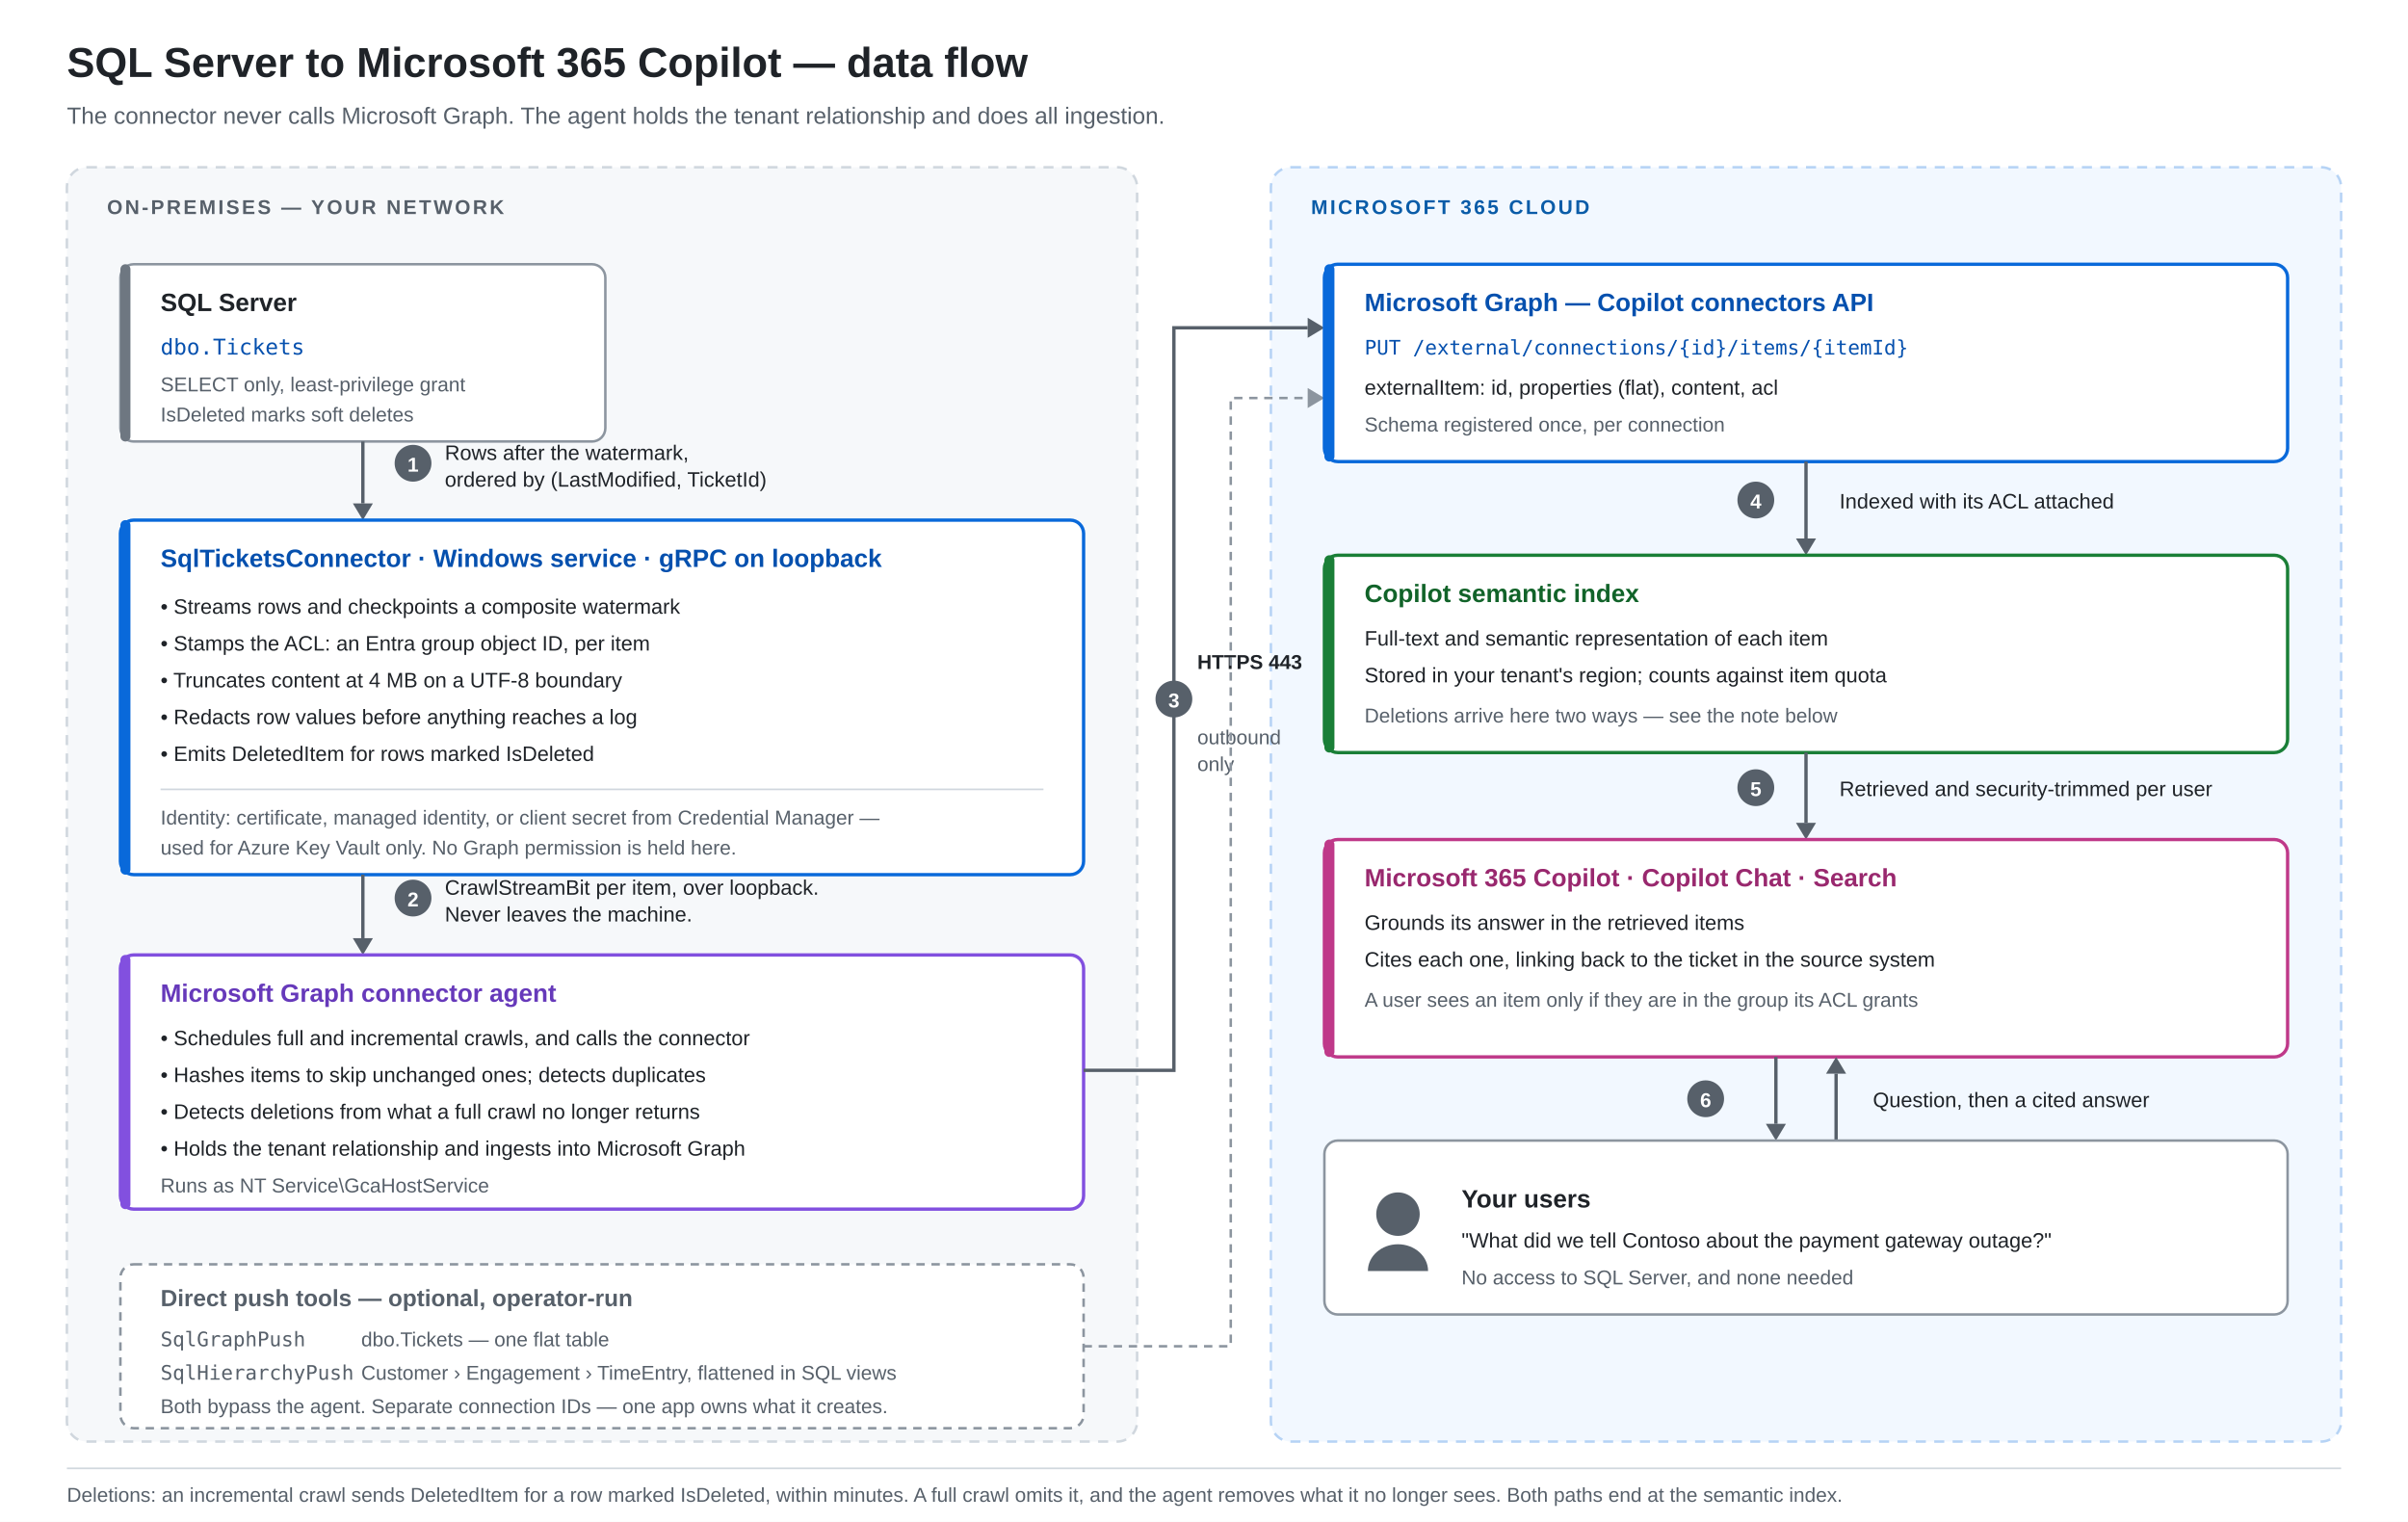
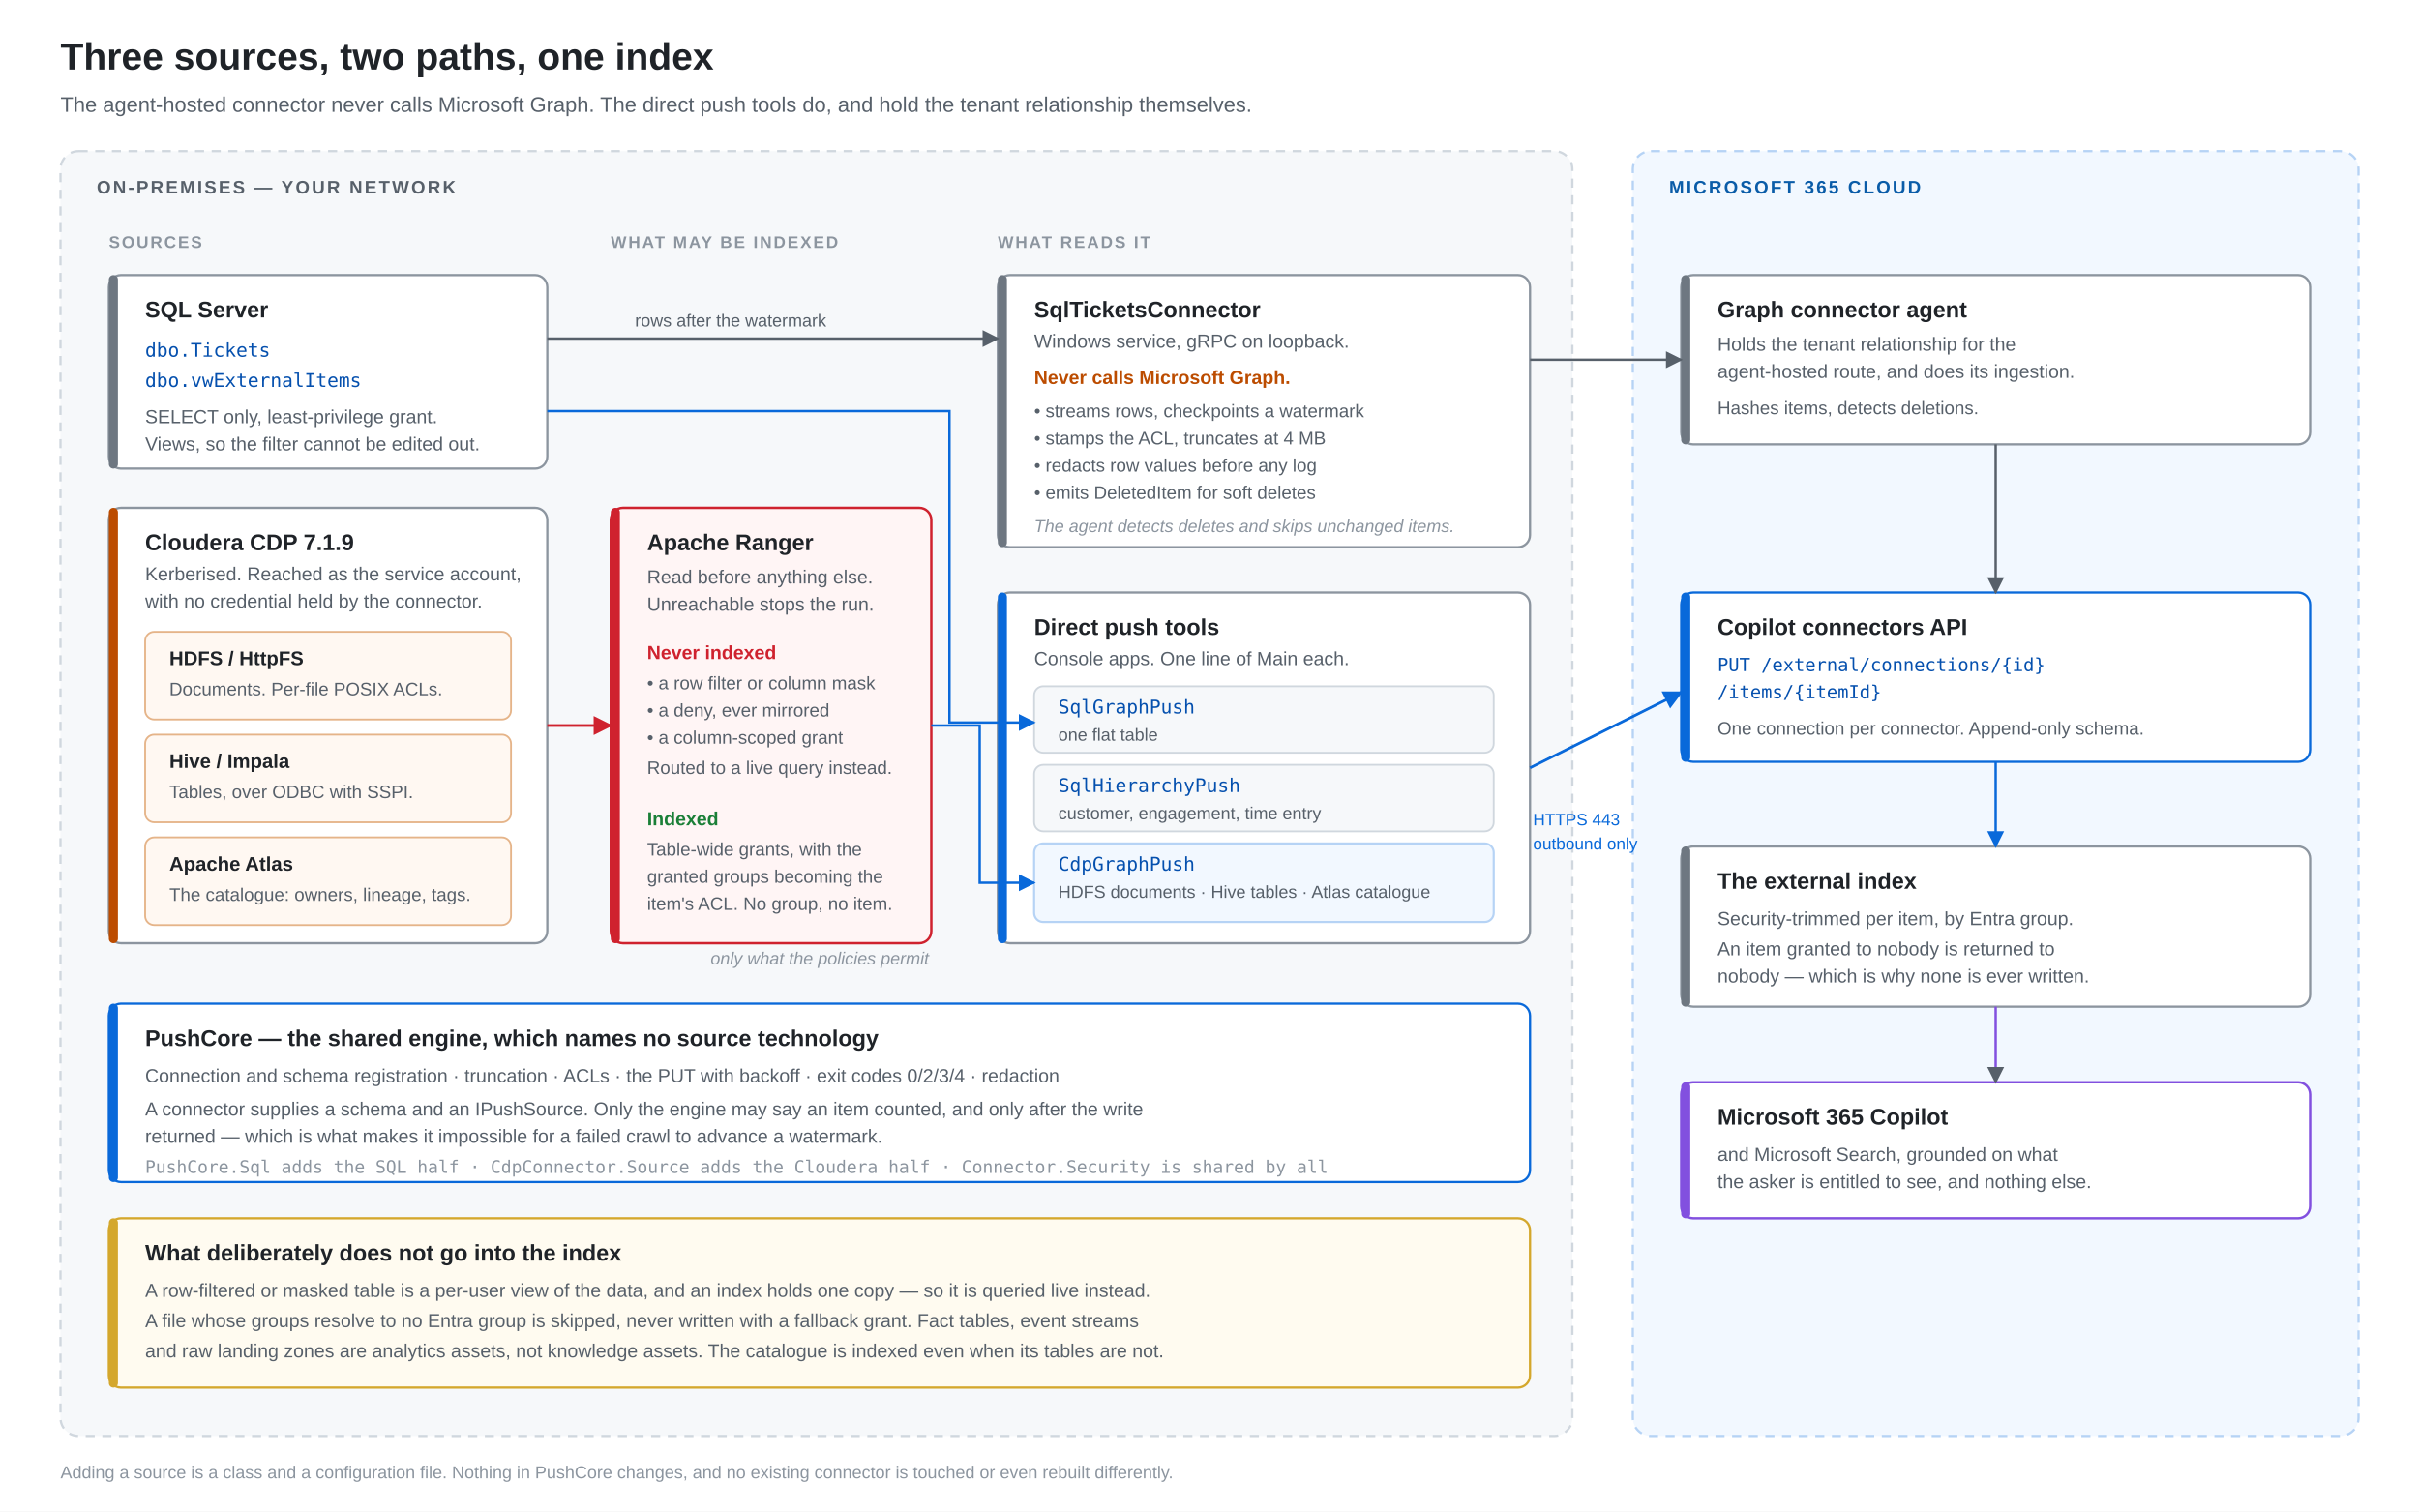
- <svg xmlns="http://www.w3.org/2000/svg" viewBox="0 0 1440 910" width="1440" height="910" role="img" aria-labelledby="diagramTitle diagramDesc">
-   <rect x="0" y="0" width="1440" height="910" fill="#ffffff" />
-   <text x="40" y="46" font-family="Segoe UI, Helvetica Neue, Arial, sans-serif" font-size="25" font-weight="600" fill="#1f2328">SQL Server to Microsoft 365 Copilot — data flow</text>
-   <text x="40" y="74" font-family="Segoe UI, Helvetica Neue, Arial, sans-serif" font-size="14" fill="#57606a">The connector never calls Microsoft Graph. The agent holds the tenant relationship and does all ingestion.</text>
-   <rect x="40" y="100" width="640" height="762" rx="12" fill="#f6f8fa" stroke="#d0d7de" stroke-width="1.5" stroke-dasharray="6 5" />
+ <svg xmlns="http://www.w3.org/2000/svg" viewBox="0 0 1600 1000" width="1600" height="1000" role="img" aria-labelledby="diagramTitle diagramDesc">
+   <rect x="0" y="0" width="1600" height="1000" fill="#ffffff" />
+   <text x="40" y="46" font-family="Segoe UI, Helvetica Neue, Arial, sans-serif" font-size="25" font-weight="600" fill="#1f2328">Three sources, two paths, one index</text>
+   <text x="40" y="74" font-family="Segoe UI, Helvetica Neue, Arial, sans-serif" font-size="14" fill="#57606a">The agent-hosted connector never calls Microsoft Graph. The direct push tools do, and hold the tenant relationship themselves.</text>
+   <rect x="40" y="100" width="1000" height="850" rx="12" fill="#f6f8fa" stroke="#d0d7de" stroke-width="1.5" stroke-dasharray="6 5" />
  <text x="64" y="128" font-family="Segoe UI, Helvetica Neue, Arial, sans-serif" font-size="12" font-weight="700" letter-spacing="1.4" fill="#57606a">ON-PREMISES — YOUR NETWORK</text>
-   <rect x="760" y="100" width="640" height="762" rx="12" fill="#f2f8ff" stroke="#b6d3f5" stroke-width="1.5" stroke-dasharray="6 5" />
-   <text x="784" y="128" font-family="Segoe UI, Helvetica Neue, Arial, sans-serif" font-size="12" font-weight="700" letter-spacing="1.4" fill="#0a5ca8">MICROSOFT 365 CLOUD</text>
-   <rect x="72" y="158" width="290" height="106" rx="8" fill="#ffffff" stroke="#8c959f" stroke-width="1.5" />
-   <rect x="72" y="158" width="6" height="106" rx="3" fill="#6e7781" />
-   <text x="96" y="186" font-family="Segoe UI, Helvetica Neue, Arial, sans-serif" font-size="15" font-weight="600" fill="#1f2328">SQL Server</text>
-   <text x="96" y="212" font-family="Consolas, SFMono-Regular, Menlo, monospace" font-size="13" fill="#0550ae">dbo.Tickets</text>
-   <text x="96" y="234" font-family="Segoe UI, Helvetica Neue, Arial, sans-serif" font-size="12" fill="#57606a">SELECT only, least-privilege grant</text>
-   <text x="96" y="252" font-family="Segoe UI, Helvetica Neue, Arial, sans-serif" font-size="12" fill="#57606a">IsDeleted marks soft deletes</text>
-   <line x1="217" y1="264" x2="217" y2="301" stroke="#57606a" stroke-width="2" />
-   <polygon points="211,301 223,301 217,311" fill="#57606a" />
-   <circle cx="247" cy="277" r="11" fill="#57606a" />
-   <text x="247" y="282" text-anchor="middle" font-family="Segoe UI, Helvetica Neue, Arial, sans-serif" font-size="12" font-weight="700" fill="#ffffff">1</text>
-   <text x="266" y="275" font-family="Segoe UI, Helvetica Neue, Arial, sans-serif" font-size="12.5" fill="#1f2328">Rows after the watermark,</text>
-   <text x="266" y="291" font-family="Segoe UI, Helvetica Neue, Arial, sans-serif" font-size="12.5" fill="#1f2328">ordered by (LastModified, TicketId)</text>
-   <rect x="72" y="311" width="576" height="212" rx="8" fill="#ffffff" stroke="#0969da" stroke-width="2" />
-   <rect x="72" y="311" width="6" height="212" rx="3" fill="#0969da" />
-   <text x="96" y="339" font-family="Segoe UI, Helvetica Neue, Arial, sans-serif" font-size="15" font-weight="600" fill="#0550ae">SqlTicketsConnector · Windows service · gRPC on loopback</text>
-   <text x="96" y="367" font-family="Segoe UI, Helvetica Neue, Arial, sans-serif" font-size="12.5" fill="#1f2328">• Streams rows and checkpoints a composite watermark</text>
-   <text x="96" y="389" font-family="Segoe UI, Helvetica Neue, Arial, sans-serif" font-size="12.5" fill="#1f2328">• Stamps the ACL: an Entra group object ID, per item</text>
-   <text x="96" y="411" font-family="Segoe UI, Helvetica Neue, Arial, sans-serif" font-size="12.5" fill="#1f2328">• Truncates content at 4 MB on a UTF-8 boundary</text>
-   <text x="96" y="433" font-family="Segoe UI, Helvetica Neue, Arial, sans-serif" font-size="12.5" fill="#1f2328">• Redacts row values before anything reaches a log</text>
-   <text x="96" y="455" font-family="Segoe UI, Helvetica Neue, Arial, sans-serif" font-size="12.5" fill="#1f2328">• Emits DeletedItem for rows marked IsDeleted</text>
-   <line x1="96" y1="472" x2="624" y2="472" stroke="#d0d7de" stroke-width="1" />
-   <text x="96" y="493" font-family="Segoe UI, Helvetica Neue, Arial, sans-serif" font-size="12" fill="#57606a">Identity: certificate, managed identity, or client secret from Credential Manager —</text>
-   <text x="96" y="511" font-family="Segoe UI, Helvetica Neue, Arial, sans-serif" font-size="12" fill="#57606a">used for Azure Key Vault only. No Graph permission is held here.</text>
-   <line x1="217" y1="523" x2="217" y2="561" stroke="#57606a" stroke-width="2" />
-   <polygon points="211,561 223,561 217,571" fill="#57606a" />
-   <circle cx="247" cy="537" r="11" fill="#57606a" />
-   <text x="247" y="542" text-anchor="middle" font-family="Segoe UI, Helvetica Neue, Arial, sans-serif" font-size="12" font-weight="700" fill="#ffffff">2</text>
-   <text x="266" y="535" font-family="Segoe UI, Helvetica Neue, Arial, sans-serif" font-size="12.5" fill="#1f2328">CrawlStreamBit per item, over loopback.</text>
-   <text x="266" y="551" font-family="Segoe UI, Helvetica Neue, Arial, sans-serif" font-size="12.5" fill="#1f2328">Never leaves the machine.</text>
-   <rect x="72" y="571" width="576" height="152" rx="8" fill="#ffffff" stroke="#8250df" stroke-width="2" />
-   <rect x="72" y="571" width="6" height="152" rx="3" fill="#8250df" />
-   <text x="96" y="599" font-family="Segoe UI, Helvetica Neue, Arial, sans-serif" font-size="15" font-weight="600" fill="#6639ba">Microsoft Graph connector agent</text>
-   <text x="96" y="625" font-family="Segoe UI, Helvetica Neue, Arial, sans-serif" font-size="12.5" fill="#1f2328">• Schedules full and incremental crawls, and calls the connector</text>
-   <text x="96" y="647" font-family="Segoe UI, Helvetica Neue, Arial, sans-serif" font-size="12.5" fill="#1f2328">• Hashes items to skip unchanged ones; detects duplicates</text>
-   <text x="96" y="669" font-family="Segoe UI, Helvetica Neue, Arial, sans-serif" font-size="12.5" fill="#1f2328">• Detects deletions from what a full crawl no longer returns</text>
-   <text x="96" y="691" font-family="Segoe UI, Helvetica Neue, Arial, sans-serif" font-size="12.5" fill="#1f2328">• Holds the tenant relationship and ingests into Microsoft Graph</text>
-   <text x="96" y="713" font-family="Segoe UI, Helvetica Neue, Arial, sans-serif" font-size="12" fill="#57606a">Runs as NT Service\GcaHostService</text>
-   <rect x="72" y="756" width="576" height="98" rx="8" fill="#ffffff" stroke="#8c959f" stroke-width="1.5" stroke-dasharray="5 4" />
-   <text x="96" y="781" font-family="Segoe UI, Helvetica Neue, Arial, sans-serif" font-size="14" font-weight="600" fill="#57606a">Direct push tools — optional, operator-run</text>
-   <text x="96" y="805" font-family="Consolas, SFMono-Regular, Menlo, monospace" font-size="12" fill="#57606a">SqlGraphPush</text>
-   <text x="216" y="805" font-family="Segoe UI, Helvetica Neue, Arial, sans-serif" font-size="12" fill="#57606a">dbo.Tickets — one flat table</text>
-   <text x="96" y="825" font-family="Consolas, SFMono-Regular, Menlo, monospace" font-size="12" fill="#57606a">SqlHierarchyPush</text>
-   <text x="216" y="825" font-family="Segoe UI, Helvetica Neue, Arial, sans-serif" font-size="12" fill="#57606a">Customer › Engagement › TimeEntry, flattened in SQL views</text>
-   <text x="96" y="845" font-family="Segoe UI, Helvetica Neue, Arial, sans-serif" font-size="12" fill="#57606a">Both bypass the agent. Separate connection IDs — one app owns what it creates.</text>
-   <polyline points="648,640 702,640 702,196 782,196" fill="none" stroke="#57606a" stroke-width="2" />
-   <polygon points="782,190 782,202 792,196" fill="#57606a" />
-   <circle cx="702" cy="418" r="11" fill="#57606a" />
-   <text x="702" y="423" text-anchor="middle" font-family="Segoe UI, Helvetica Neue, Arial, sans-serif" font-size="12" font-weight="700" fill="#ffffff">3</text>
-   <text x="716" y="400" font-family="Segoe UI, Helvetica Neue, Arial, sans-serif" font-size="12" font-weight="600" fill="#1f2328">HTTPS 443</text>
-   <text x="716" y="445" font-family="Segoe UI, Helvetica Neue, Arial, sans-serif" font-size="12" fill="#57606a">outbound</text>
-   <text x="716" y="461" font-family="Segoe UI, Helvetica Neue, Arial, sans-serif" font-size="12" fill="#57606a">only</text>
-   <polyline points="648,805 736,805 736,238 782,238" fill="none" stroke="#8c959f" stroke-width="1.5" stroke-dasharray="5 4" />
-   <polygon points="782,232 782,244 792,238" fill="#8c959f" />
-   <rect x="792" y="158" width="576" height="118" rx="8" fill="#ffffff" stroke="#0969da" stroke-width="2" />
-   <rect x="792" y="158" width="6" height="118" rx="3" fill="#0969da" />
-   <text x="816" y="186" font-family="Segoe UI, Helvetica Neue, Arial, sans-serif" font-size="15" font-weight="600" fill="#0550ae">Microsoft Graph — Copilot connectors API</text>
-   <text x="816" y="212" font-family="Consolas, SFMono-Regular, Menlo, monospace" font-size="12" fill="#0550ae">PUT /external/connections/{id}/items/{itemId}</text>
-   <text x="816" y="236" font-family="Segoe UI, Helvetica Neue, Arial, sans-serif" font-size="12.5" fill="#1f2328">externalItem: id, properties (flat), content, acl</text>
-   <text x="816" y="258" font-family="Segoe UI, Helvetica Neue, Arial, sans-serif" font-size="12" fill="#57606a">Schema registered once, per connection</text>
-   <line x1="1080" y1="276" x2="1080" y2="322" stroke="#57606a" stroke-width="2" />
-   <polygon points="1074,322 1086,322 1080,332" fill="#57606a" />
-   <circle cx="1050" cy="299" r="11" fill="#57606a" />
-   <text x="1050" y="304" text-anchor="middle" font-family="Segoe UI, Helvetica Neue, Arial, sans-serif" font-size="12" font-weight="700" fill="#ffffff">4</text>
-   <text x="1100" y="304" font-family="Segoe UI, Helvetica Neue, Arial, sans-serif" font-size="12.5" fill="#1f2328">Indexed with its ACL attached</text>
-   <rect x="792" y="332" width="576" height="118" rx="8" fill="#ffffff" stroke="#1a7f37" stroke-width="2" />
-   <rect x="792" y="332" width="6" height="118" rx="3" fill="#1a7f37" />
-   <text x="816" y="360" font-family="Segoe UI, Helvetica Neue, Arial, sans-serif" font-size="15" font-weight="600" fill="#116329">Copilot semantic index</text>
-   <text x="816" y="386" font-family="Segoe UI, Helvetica Neue, Arial, sans-serif" font-size="12.5" fill="#1f2328">Full-text and semantic representation of each item</text>
-   <text x="816" y="408" font-family="Segoe UI, Helvetica Neue, Arial, sans-serif" font-size="12.5" fill="#1f2328">Stored in your tenant's region; counts against item quota</text>
-   <text x="816" y="432" font-family="Segoe UI, Helvetica Neue, Arial, sans-serif" font-size="12" fill="#57606a">Deletions arrive here two ways — see the note below</text>
-   <line x1="1080" y1="450" x2="1080" y2="492" stroke="#57606a" stroke-width="2" />
-   <polygon points="1074,492 1086,492 1080,502" fill="#57606a" />
-   <circle cx="1050" cy="471" r="11" fill="#57606a" />
-   <text x="1050" y="476" text-anchor="middle" font-family="Segoe UI, Helvetica Neue, Arial, sans-serif" font-size="12" font-weight="700" fill="#ffffff">5</text>
-   <text x="1100" y="476" font-family="Segoe UI, Helvetica Neue, Arial, sans-serif" font-size="12.5" fill="#1f2328">Retrieved and security-trimmed per user</text>
-   <rect x="792" y="502" width="576" height="130" rx="8" fill="#ffffff" stroke="#bf3989" stroke-width="2" />
-   <rect x="792" y="502" width="6" height="130" rx="3" fill="#bf3989" />
-   <text x="816" y="530" font-family="Segoe UI, Helvetica Neue, Arial, sans-serif" font-size="15" font-weight="600" fill="#99286e">Microsoft 365 Copilot · Copilot Chat · Search</text>
-   <text x="816" y="556" font-family="Segoe UI, Helvetica Neue, Arial, sans-serif" font-size="12.5" fill="#1f2328">Grounds its answer in the retrieved items</text>
-   <text x="816" y="578" font-family="Segoe UI, Helvetica Neue, Arial, sans-serif" font-size="12.5" fill="#1f2328">Cites each one, linking back to the ticket in the source system</text>
-   <text x="816" y="602" font-family="Segoe UI, Helvetica Neue, Arial, sans-serif" font-size="12" fill="#57606a">A user sees an item only if they are in the group its ACL grants</text>
-   <line x1="1062" y1="632" x2="1062" y2="672" stroke="#57606a" stroke-width="2" />
-   <polygon points="1056,672 1068,672 1062,682" fill="#57606a" />
-   <line x1="1098" y1="682" x2="1098" y2="642" stroke="#57606a" stroke-width="2" />
-   <polygon points="1092,642 1104,642 1098,632" fill="#57606a" />
-   <circle cx="1020" cy="657" r="11" fill="#57606a" />
-   <text x="1020" y="662" text-anchor="middle" font-family="Segoe UI, Helvetica Neue, Arial, sans-serif" font-size="12" font-weight="700" fill="#ffffff">6</text>
-   <text x="1120" y="662" font-family="Segoe UI, Helvetica Neue, Arial, sans-serif" font-size="12.5" fill="#1f2328">Question, then a cited answer</text>
-   <rect x="792" y="682" width="576" height="104" rx="8" fill="#ffffff" stroke="#8c959f" stroke-width="1.5" />
-   <circle cx="836" cy="726" r="13" fill="#57606a" />
-   <path d="M 818 760 a 18 16 0 0 1 36 0 z" fill="#57606a" />
-   <text x="874" y="722" font-family="Segoe UI, Helvetica Neue, Arial, sans-serif" font-size="15" font-weight="600" fill="#1f2328">Your users</text>
-   <text x="874" y="746" font-family="Segoe UI, Helvetica Neue, Arial, sans-serif" font-size="12.5" fill="#1f2328">"What did we tell Contoso about the payment gateway outage?"</text>
-   <text x="874" y="768" font-family="Segoe UI, Helvetica Neue, Arial, sans-serif" font-size="12" fill="#57606a">No access to SQL Server, and none needed</text>
-   <line x1="40" y1="878" x2="1400" y2="878" stroke="#d0d7de" stroke-width="1" />
-   <text x="40" y="898" font-family="Segoe UI, Helvetica Neue, Arial, sans-serif" font-size="12" fill="#57606a">Deletions: an incremental crawl sends DeletedItem for a row marked IsDeleted, within minutes. A full crawl omits it, and the agent removes what it no longer sees. Both paths end at the semantic index.</text>
+   <text x="72" y="164" font-family="Segoe UI, Helvetica Neue, Arial, sans-serif" font-size="11" font-weight="700" letter-spacing="1.2" fill="#8c959f">SOURCES</text>
+   <text x="404" y="164" font-family="Segoe UI, Helvetica Neue, Arial, sans-serif" font-size="11" font-weight="700" letter-spacing="1.2" fill="#8c959f">WHAT MAY BE INDEXED</text>
+   <text x="660" y="164" font-family="Segoe UI, Helvetica Neue, Arial, sans-serif" font-size="11" font-weight="700" letter-spacing="1.2" fill="#8c959f">WHAT READS IT</text>
+   <rect x="72" y="182" width="290" height="128" rx="8" fill="#ffffff" stroke="#8c959f" stroke-width="1.5" />
+   <rect x="72" y="182" width="6" height="128" rx="3" fill="#6e7781" />
+   <text x="96" y="210" font-family="Segoe UI, Helvetica Neue, Arial, sans-serif" font-size="15" font-weight="600" fill="#1f2328">SQL Server</text>
+   <text x="96" y="236" font-family="Consolas, SFMono-Regular, Menlo, monospace" font-size="12.5" fill="#0550ae">dbo.Tickets</text>
+   <text x="96" y="256" font-family="Consolas, SFMono-Regular, Menlo, monospace" font-size="12.5" fill="#0550ae">dbo.vwExternalItems</text>
+   <text x="96" y="280" font-family="Segoe UI, Helvetica Neue, Arial, sans-serif" font-size="12.5" fill="#57606a">SELECT only, least-privilege grant.</text>
+   <text x="96" y="298" font-family="Segoe UI, Helvetica Neue, Arial, sans-serif" font-size="12.5" fill="#57606a">Views, so the filter cannot be edited out.</text>
+   <rect x="72" y="336" width="290" height="288" rx="8" fill="#ffffff" stroke="#8c959f" stroke-width="1.5" />
+   <rect x="72" y="336" width="6" height="288" rx="3" fill="#bc4c00" />
+   <text x="96" y="364" font-family="Segoe UI, Helvetica Neue, Arial, sans-serif" font-size="15" font-weight="600" fill="#1f2328">Cloudera CDP 7.1.9</text>
+   <text x="96" y="384" font-family="Segoe UI, Helvetica Neue, Arial, sans-serif" font-size="12.5" fill="#57606a">Kerberised. Reached as the service account,</text>
+   <text x="96" y="402" font-family="Segoe UI, Helvetica Neue, Arial, sans-serif" font-size="12.5" fill="#57606a">with no credential held by the connector.</text>
+   <rect x="96" y="418" width="242" height="58" rx="6" fill="#fff8f2" stroke="#e5b489" stroke-width="1.2" />
+   <text x="112" y="440" font-family="Segoe UI, Helvetica Neue, Arial, sans-serif" font-size="13" font-weight="600" fill="#1f2328">HDFS / HttpFS</text>
+   <text x="112" y="460" font-family="Segoe UI, Helvetica Neue, Arial, sans-serif" font-size="12" fill="#57606a">Documents. Per-file POSIX ACLs.</text>
+   <rect x="96" y="486" width="242" height="58" rx="6" fill="#fff8f2" stroke="#e5b489" stroke-width="1.2" />
+   <text x="112" y="508" font-family="Segoe UI, Helvetica Neue, Arial, sans-serif" font-size="13" font-weight="600" fill="#1f2328">Hive / Impala</text>
+   <text x="112" y="528" font-family="Segoe UI, Helvetica Neue, Arial, sans-serif" font-size="12" fill="#57606a">Tables, over ODBC with SSPI.</text>
+   <rect x="96" y="554" width="242" height="58" rx="6" fill="#fff8f2" stroke="#e5b489" stroke-width="1.2" />
+   <text x="112" y="576" font-family="Segoe UI, Helvetica Neue, Arial, sans-serif" font-size="13" font-weight="600" fill="#1f2328">Apache Atlas</text>
+   <text x="112" y="596" font-family="Segoe UI, Helvetica Neue, Arial, sans-serif" font-size="12" fill="#57606a">The catalogue: owners, lineage, tags.</text>
+   <rect x="404" y="336" width="212" height="288" rx="8" fill="#fff5f5" stroke="#cf222e" stroke-width="1.6" />
+   <rect x="404" y="336" width="6" height="288" rx="3" fill="#cf222e" />
+   <text x="428" y="364" font-family="Segoe UI, Helvetica Neue, Arial, sans-serif" font-size="15" font-weight="600" fill="#1f2328">Apache Ranger</text>
+   <text x="428" y="386" font-family="Segoe UI, Helvetica Neue, Arial, sans-serif" font-size="12.5" fill="#57606a">Read before anything else.</text>
+   <text x="428" y="404" font-family="Segoe UI, Helvetica Neue, Arial, sans-serif" font-size="12.5" fill="#57606a">Unreachable stops the run.</text>
+   <text x="428" y="436" font-family="Segoe UI, Helvetica Neue, Arial, sans-serif" font-size="12.5" font-weight="600" fill="#cf222e">Never indexed</text>
+   <text x="428" y="456" font-family="Segoe UI, Helvetica Neue, Arial, sans-serif" font-size="12" fill="#57606a">• a row filter or column mask</text>
+   <text x="428" y="474" font-family="Segoe UI, Helvetica Neue, Arial, sans-serif" font-size="12" fill="#57606a">• a deny, ever mirrored</text>
+   <text x="428" y="492" font-family="Segoe UI, Helvetica Neue, Arial, sans-serif" font-size="12" fill="#57606a">• a column-scoped grant</text>
+   <text x="428" y="512" font-family="Segoe UI, Helvetica Neue, Arial, sans-serif" font-size="12" fill="#57606a">Routed to a live query instead.</text>
+   <text x="428" y="546" font-family="Segoe UI, Helvetica Neue, Arial, sans-serif" font-size="12.5" font-weight="600" fill="#1a7f37">Indexed</text>
+   <text x="428" y="566" font-family="Segoe UI, Helvetica Neue, Arial, sans-serif" font-size="12" fill="#57606a">Table-wide grants, with the</text>
+   <text x="428" y="584" font-family="Segoe UI, Helvetica Neue, Arial, sans-serif" font-size="12" fill="#57606a">granted groups becoming the</text>
+   <text x="428" y="602" font-family="Segoe UI, Helvetica Neue, Arial, sans-serif" font-size="12" fill="#57606a">item's ACL. No group, no item.</text>
+   <rect x="660" y="182" width="352" height="180" rx="8" fill="#ffffff" stroke="#8c959f" stroke-width="1.5" />
+   <rect x="660" y="182" width="6" height="180" rx="3" fill="#6e7781" />
+   <text x="684" y="210" font-family="Segoe UI, Helvetica Neue, Arial, sans-serif" font-size="15" font-weight="600" fill="#1f2328">SqlTicketsConnector</text>
+   <text x="684" y="230" font-family="Segoe UI, Helvetica Neue, Arial, sans-serif" font-size="12.5" fill="#57606a">Windows service, gRPC on loopback.</text>
+   <text x="684" y="254" font-family="Segoe UI, Helvetica Neue, Arial, sans-serif" font-size="12.5" font-weight="600" fill="#bc4c00">Never calls Microsoft Graph.</text>
+   <text x="684" y="276" font-family="Segoe UI, Helvetica Neue, Arial, sans-serif" font-size="12" fill="#57606a">• streams rows, checkpoints a watermark</text>
+   <text x="684" y="294" font-family="Segoe UI, Helvetica Neue, Arial, sans-serif" font-size="12" fill="#57606a">• stamps the ACL, truncates at 4 MB</text>
+   <text x="684" y="312" font-family="Segoe UI, Helvetica Neue, Arial, sans-serif" font-size="12" fill="#57606a">• redacts row values before any log</text>
+   <text x="684" y="330" font-family="Segoe UI, Helvetica Neue, Arial, sans-serif" font-size="12" fill="#57606a">• emits DeletedItem for soft deletes</text>
+   <text x="684" y="352" font-family="Segoe UI, Helvetica Neue, Arial, sans-serif" font-size="11.5" font-style="italic" fill="#8c959f">The agent detects deletes and skips unchanged items.</text>
+   <rect x="660" y="392" width="352" height="232" rx="8" fill="#ffffff" stroke="#8c959f" stroke-width="1.5" />
+   <rect x="660" y="392" width="6" height="232" rx="3" fill="#0969da" />
+   <text x="684" y="420" font-family="Segoe UI, Helvetica Neue, Arial, sans-serif" font-size="15" font-weight="600" fill="#1f2328">Direct push tools</text>
+   <text x="684" y="440" font-family="Segoe UI, Helvetica Neue, Arial, sans-serif" font-size="12.5" fill="#57606a">Console apps. One line of Main each.</text>
+   <rect x="684" y="454" width="304" height="44" rx="6" fill="#f6f8fa" stroke="#d0d7de" stroke-width="1.2" />
+   <text x="700" y="472" font-family="Consolas, SFMono-Regular, Menlo, monospace" font-size="12.5" fill="#0550ae">SqlGraphPush</text>
+   <text x="700" y="490" font-family="Segoe UI, Helvetica Neue, Arial, sans-serif" font-size="11.5" fill="#57606a">one flat table</text>
+   <rect x="684" y="506" width="304" height="44" rx="6" fill="#f6f8fa" stroke="#d0d7de" stroke-width="1.2" />
+   <text x="700" y="524" font-family="Consolas, SFMono-Regular, Menlo, monospace" font-size="12.5" fill="#0550ae">SqlHierarchyPush</text>
+   <text x="700" y="542" font-family="Segoe UI, Helvetica Neue, Arial, sans-serif" font-size="11.5" fill="#57606a">customer, engagement, time entry</text>
+   <rect x="684" y="558" width="304" height="52" rx="6" fill="#f2f8ff" stroke="#b6d3f5" stroke-width="1.4" />
+   <text x="700" y="576" font-family="Consolas, SFMono-Regular, Menlo, monospace" font-size="12.5" fill="#0550ae">CdpGraphPush</text>
+   <text x="700" y="594" font-family="Segoe UI, Helvetica Neue, Arial, sans-serif" font-size="11.5" fill="#57606a">HDFS documents · Hive tables · Atlas catalogue</text>
+   <rect x="72" y="664" width="940" height="118" rx="8" fill="#ffffff" stroke="#0969da" stroke-width="1.5" />
+   <rect x="72" y="664" width="6" height="118" rx="3" fill="#0969da" />
+   <text x="96" y="692" font-family="Segoe UI, Helvetica Neue, Arial, sans-serif" font-size="15" font-weight="600" fill="#1f2328">PushCore — the shared engine, which names no source technology</text>
+   <text x="96" y="716" font-family="Segoe UI, Helvetica Neue, Arial, sans-serif" font-size="12.5" fill="#57606a">Connection and schema registration · truncation · ACLs · the PUT with backoff · exit codes 0/2/3/4 · redaction</text>
+   <text x="96" y="738" font-family="Segoe UI, Helvetica Neue, Arial, sans-serif" font-size="12.5" fill="#57606a">A connector supplies a schema and an IPushSource. Only the engine may say an item counted, and only after the write</text>
+   <text x="96" y="756" font-family="Segoe UI, Helvetica Neue, Arial, sans-serif" font-size="12.5" fill="#57606a">returned — which is what makes it impossible for a failed crawl to advance a watermark.</text>
+   <text x="96" y="776" font-family="Consolas, SFMono-Regular, Menlo, monospace" font-size="11.5" fill="#8c959f">PushCore.Sql adds the SQL half · CdpConnector.Source adds the Cloudera half · Connector.Security is shared by all</text>
+   <rect x="72" y="806" width="940" height="112" rx="8" fill="#fffbf0" stroke="#d4a72c" stroke-width="1.5" />
+   <rect x="72" y="806" width="6" height="112" rx="3" fill="#d4a72c" />
+   <text x="96" y="834" font-family="Segoe UI, Helvetica Neue, Arial, sans-serif" font-size="15" font-weight="600" fill="#1f2328">What deliberately does not go into the index</text>
+   <text x="96" y="858" font-family="Segoe UI, Helvetica Neue, Arial, sans-serif" font-size="12.5" fill="#57606a">A row-filtered or masked table is a per-user view of the data, and an index holds one copy — so it is queried live instead.</text>
+   <text x="96" y="878" font-family="Segoe UI, Helvetica Neue, Arial, sans-serif" font-size="12.5" fill="#57606a">A file whose groups resolve to no Entra group is skipped, never written with a fallback grant. Fact tables, event streams</text>
+   <text x="96" y="898" font-family="Segoe UI, Helvetica Neue, Arial, sans-serif" font-size="12.5" fill="#57606a">and raw landing zones are analytics assets, not knowledge assets. The catalogue is indexed even when its tables are not.</text>
+   <rect x="1080" y="100" width="480" height="850" rx="12" fill="#f2f8ff" stroke="#b6d3f5" stroke-width="1.5" stroke-dasharray="6 5" />
+   <text x="1104" y="128" font-family="Segoe UI, Helvetica Neue, Arial, sans-serif" font-size="12" font-weight="700" letter-spacing="1.4" fill="#0a5ca8">MICROSOFT 365 CLOUD</text>
+   <rect x="1112" y="182" width="416" height="112" rx="8" fill="#ffffff" stroke="#8c959f" stroke-width="1.5" />
+   <rect x="1112" y="182" width="6" height="112" rx="3" fill="#6e7781" />
+   <text x="1136" y="210" font-family="Segoe UI, Helvetica Neue, Arial, sans-serif" font-size="15" font-weight="600" fill="#1f2328">Graph connector agent</text>
+   <text x="1136" y="232" font-family="Segoe UI, Helvetica Neue, Arial, sans-serif" font-size="12.5" fill="#57606a">Holds the tenant relationship for the</text>
+   <text x="1136" y="250" font-family="Segoe UI, Helvetica Neue, Arial, sans-serif" font-size="12.5" fill="#57606a">agent-hosted route, and does its ingestion.</text>
+   <text x="1136" y="274" font-family="Segoe UI, Helvetica Neue, Arial, sans-serif" font-size="12" fill="#57606a">Hashes items, detects deletions.</text>
+   <rect x="1112" y="392" width="416" height="112" rx="8" fill="#ffffff" stroke="#0969da" stroke-width="1.5" />
+   <rect x="1112" y="392" width="6" height="112" rx="3" fill="#0969da" />
+   <text x="1136" y="420" font-family="Segoe UI, Helvetica Neue, Arial, sans-serif" font-size="15" font-weight="600" fill="#1f2328">Copilot connectors API</text>
+   <text x="1136" y="444" font-family="Consolas, SFMono-Regular, Menlo, monospace" font-size="12" fill="#0550ae">PUT /external/connections/{id}</text>
+   <text x="1136" y="462" font-family="Consolas, SFMono-Regular, Menlo, monospace" font-size="12" fill="#0550ae">     /items/{itemId}</text>
+   <text x="1136" y="486" font-family="Segoe UI, Helvetica Neue, Arial, sans-serif" font-size="12" fill="#57606a">One connection per connector. Append-only schema.</text>
+   <rect x="1112" y="560" width="416" height="106" rx="8" fill="#ffffff" stroke="#8c959f" stroke-width="1.5" />
+   <rect x="1112" y="560" width="6" height="106" rx="3" fill="#6e7781" />
+   <text x="1136" y="588" font-family="Segoe UI, Helvetica Neue, Arial, sans-serif" font-size="15" font-weight="600" fill="#1f2328">The external index</text>
+   <text x="1136" y="612" font-family="Segoe UI, Helvetica Neue, Arial, sans-serif" font-size="12.5" fill="#57606a">Security-trimmed per item, by Entra group.</text>
+   <text x="1136" y="632" font-family="Segoe UI, Helvetica Neue, Arial, sans-serif" font-size="12.5" fill="#57606a">An item granted to nobody is returned to</text>
+   <text x="1136" y="650" font-family="Segoe UI, Helvetica Neue, Arial, sans-serif" font-size="12.5" fill="#57606a">nobody — which is why none is ever written.</text>
+   <rect x="1112" y="716" width="416" height="90" rx="8" fill="#ffffff" stroke="#8250df" stroke-width="1.6" />
+   <rect x="1112" y="716" width="6" height="90" rx="3" fill="#8250df" />
+   <text x="1136" y="744" font-family="Segoe UI, Helvetica Neue, Arial, sans-serif" font-size="15" font-weight="600" fill="#1f2328">Microsoft 365 Copilot</text>
+   <text x="1136" y="768" font-family="Segoe UI, Helvetica Neue, Arial, sans-serif" font-size="12.5" fill="#57606a">and Microsoft Search, grounded on what</text>
+   <text x="1136" y="786" font-family="Segoe UI, Helvetica Neue, Arial, sans-serif" font-size="12.5" fill="#57606a">the asker is entitled to see, and nothing else.</text>
+   <defs>
+     <marker id="arrow" viewBox="0 0 10 10" refX="9" refY="5" markerWidth="7" markerHeight="7" orient="auto-start-reverse">
+       <path d="M 0 0 L 10 5 L 0 10 z" fill="#57606a" />
+     </marker>
+     <marker id="arrowBlue" viewBox="0 0 10 10" refX="9" refY="5" markerWidth="7" markerHeight="7" orient="auto-start-reverse">
+       <path d="M 0 0 L 10 5 L 0 10 z" fill="#0969da" />
+     </marker>
+     <marker id="arrowRed" viewBox="0 0 10 10" refX="9" refY="5" markerWidth="7" markerHeight="7" orient="auto-start-reverse">
+       <path d="M 0 0 L 10 5 L 0 10 z" fill="#cf222e" />
+     </marker>
+   </defs>
+   <path d="M362,224 L660,224" fill="none" stroke="#57606a" stroke-width="1.6" marker-end="url(#arrow)" />
+   <text x="420" y="216" font-family="Segoe UI, Helvetica Neue, Arial, sans-serif" font-size="11.5" fill="#57606a">rows after the watermark</text>
+   <path d="M362,272 L628,272 L628,478 L684,478" fill="none" stroke="#0969da" stroke-width="1.6" marker-end="url(#arrowBlue)" />
+   <path d="M362,480 L404,480" fill="none" stroke="#cf222e" stroke-width="1.8" marker-end="url(#arrowRed)" />
+   <path d="M616,480 L648,480 L648,584 L684,584" fill="none" stroke="#0969da" stroke-width="1.6" marker-end="url(#arrowBlue)" />
+   <text x="470" y="638" font-family="Segoe UI, Helvetica Neue, Arial, sans-serif" font-size="11.5" font-style="italic" fill="#8c959f">only what the policies permit</text>
+   <path d="M1012,238 L1112,238" fill="none" stroke="#57606a" stroke-width="1.6" marker-end="url(#arrow)" />
+   <path d="M1320,294 L1320,392" fill="none" stroke="#57606a" stroke-width="1.6" marker-end="url(#arrow)" />
+   <path d="M1012,508 L1112,458" fill="none" stroke="#0969da" stroke-width="1.8" marker-end="url(#arrowBlue)" />
+   <text x="1014" y="546" font-family="Segoe UI, Helvetica Neue, Arial, sans-serif" font-size="11" fill="#0969da">HTTPS 443</text>
+   <text x="1014" y="562" font-family="Segoe UI, Helvetica Neue, Arial, sans-serif" font-size="11" fill="#0969da">outbound only</text>
+   <path d="M1320,504 L1320,560" fill="none" stroke="#0969da" stroke-width="1.6" marker-end="url(#arrowBlue)" />
+   <path d="M1320,666 L1320,716" fill="none" stroke="#8250df" stroke-width="1.6" marker-end="url(#arrow)" />
+   <text x="40" y="978" font-family="Segoe UI, Helvetica Neue, Arial, sans-serif" font-size="11.5" fill="#8c959f">Adding a source is a class and a configuration file. Nothing in PushCore changes, and no existing connector is touched or even rebuilt differently.</text>
</svg>
